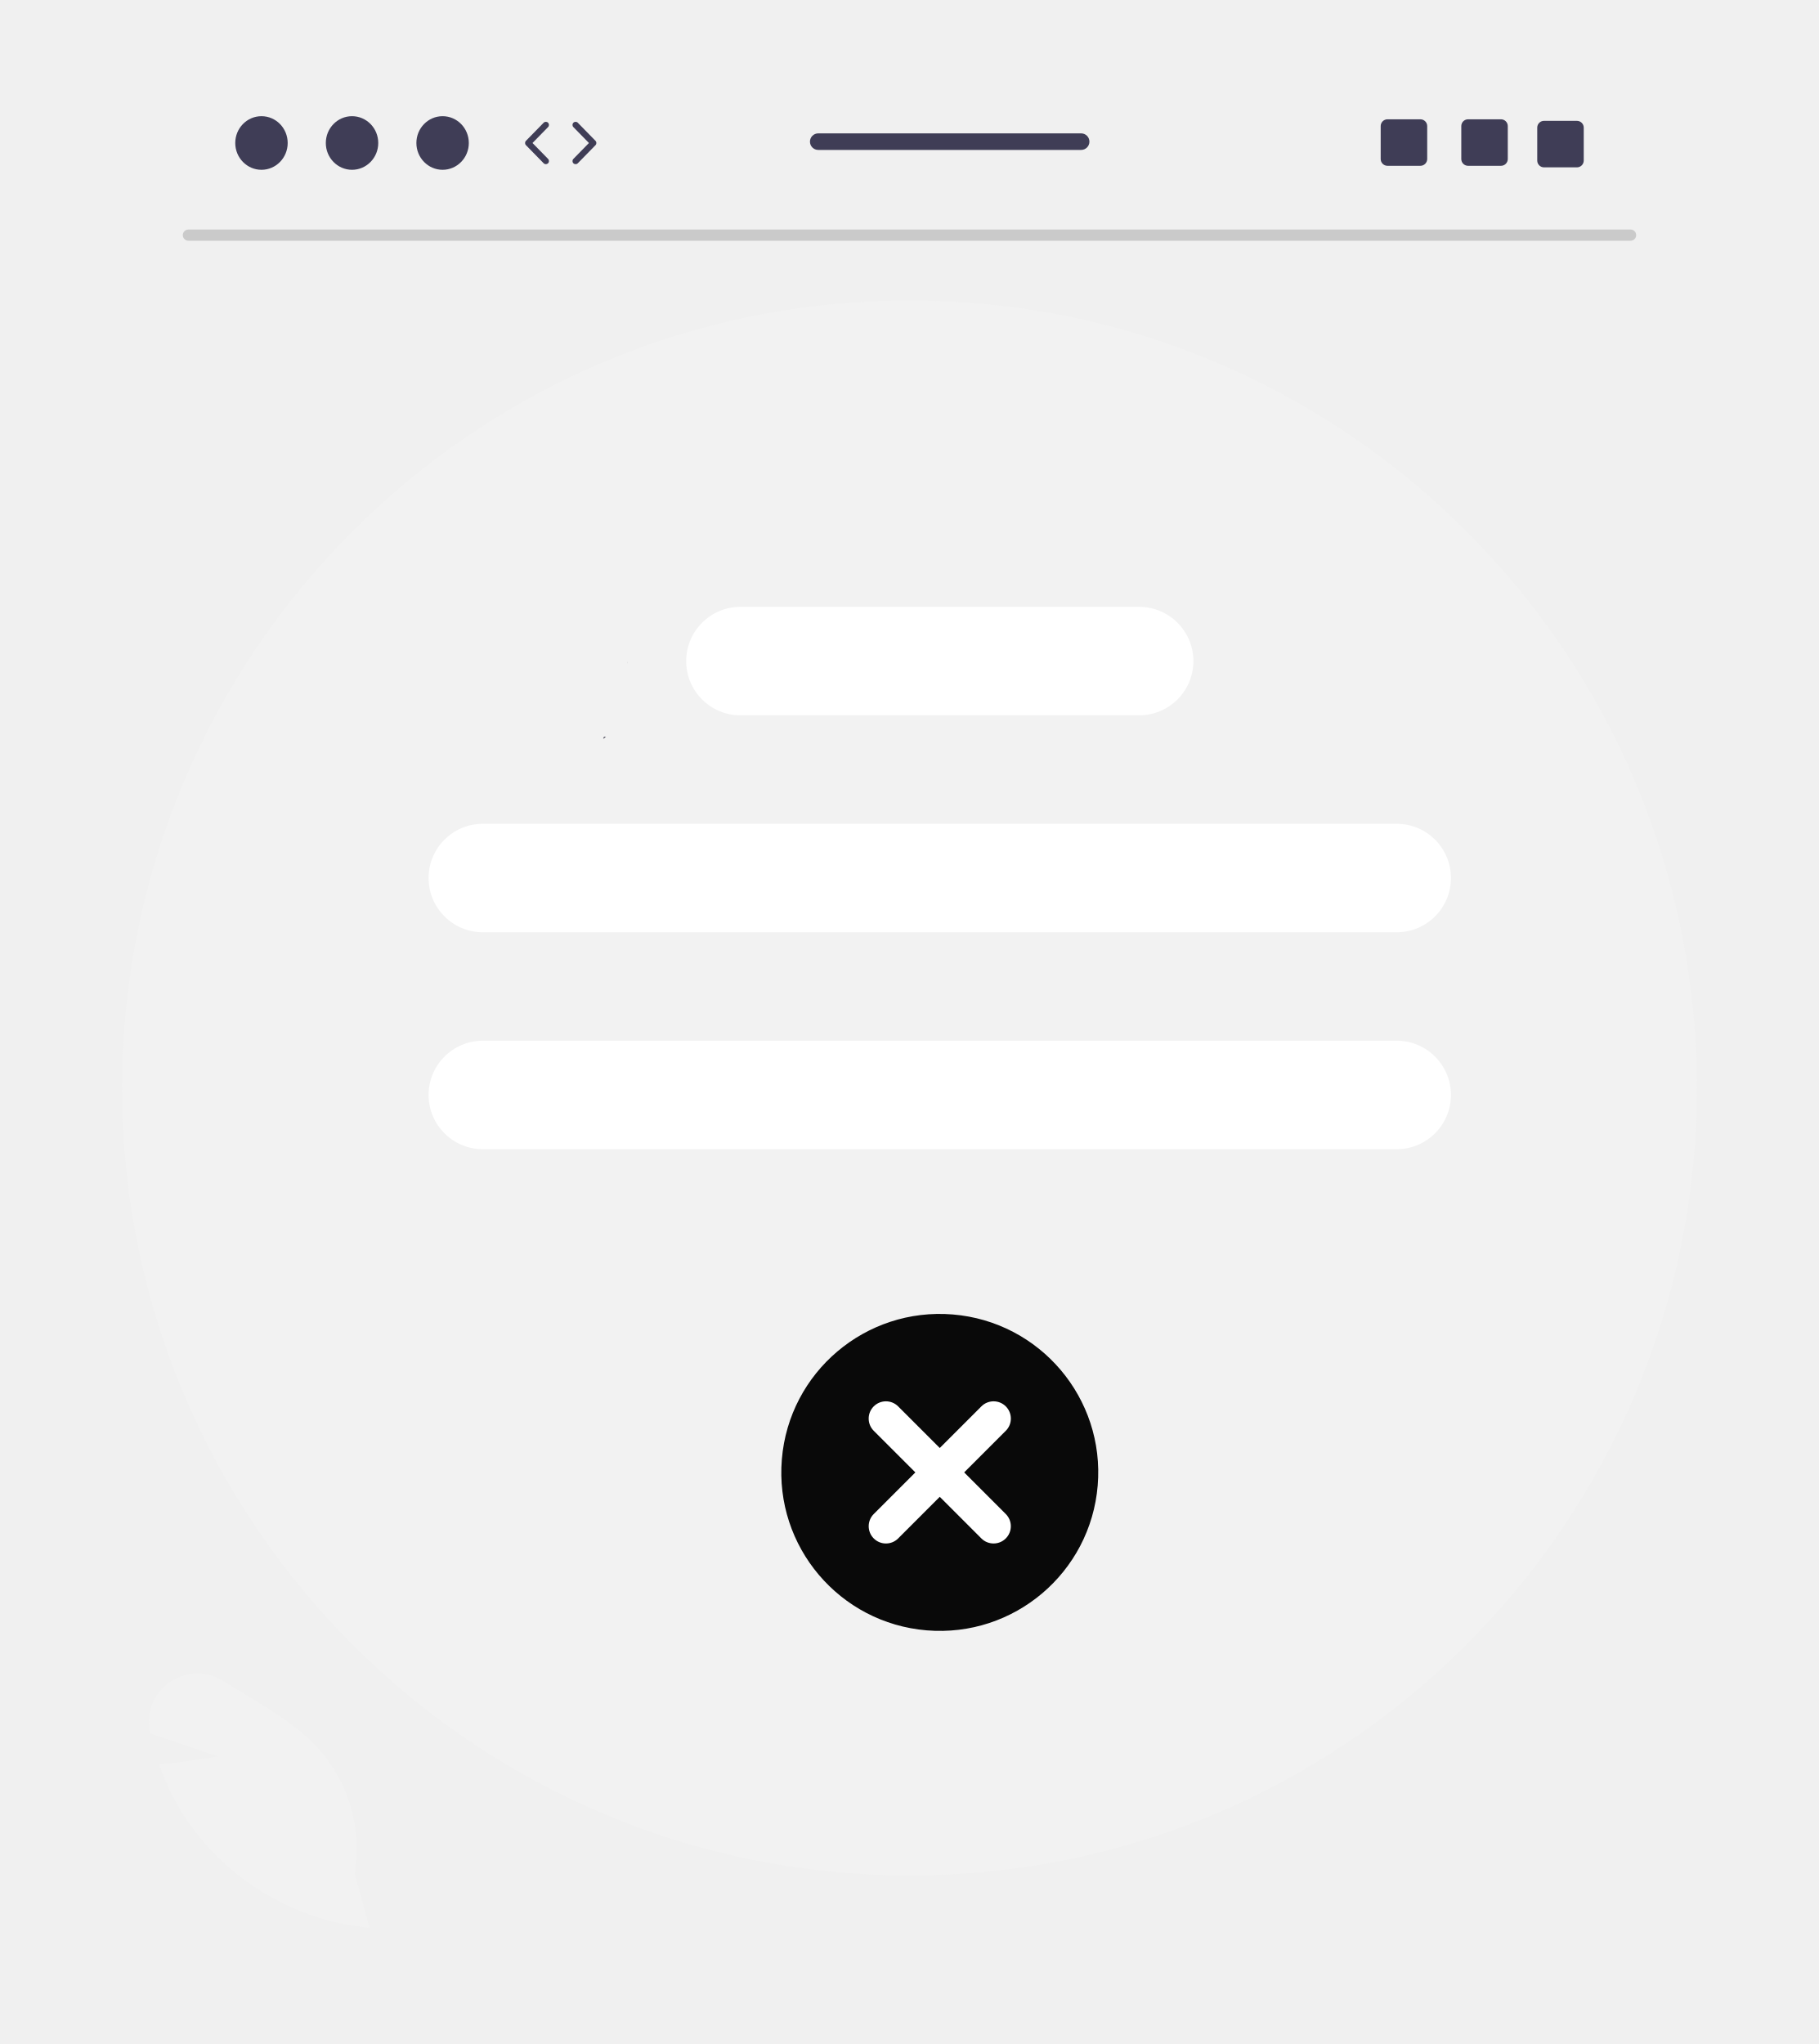
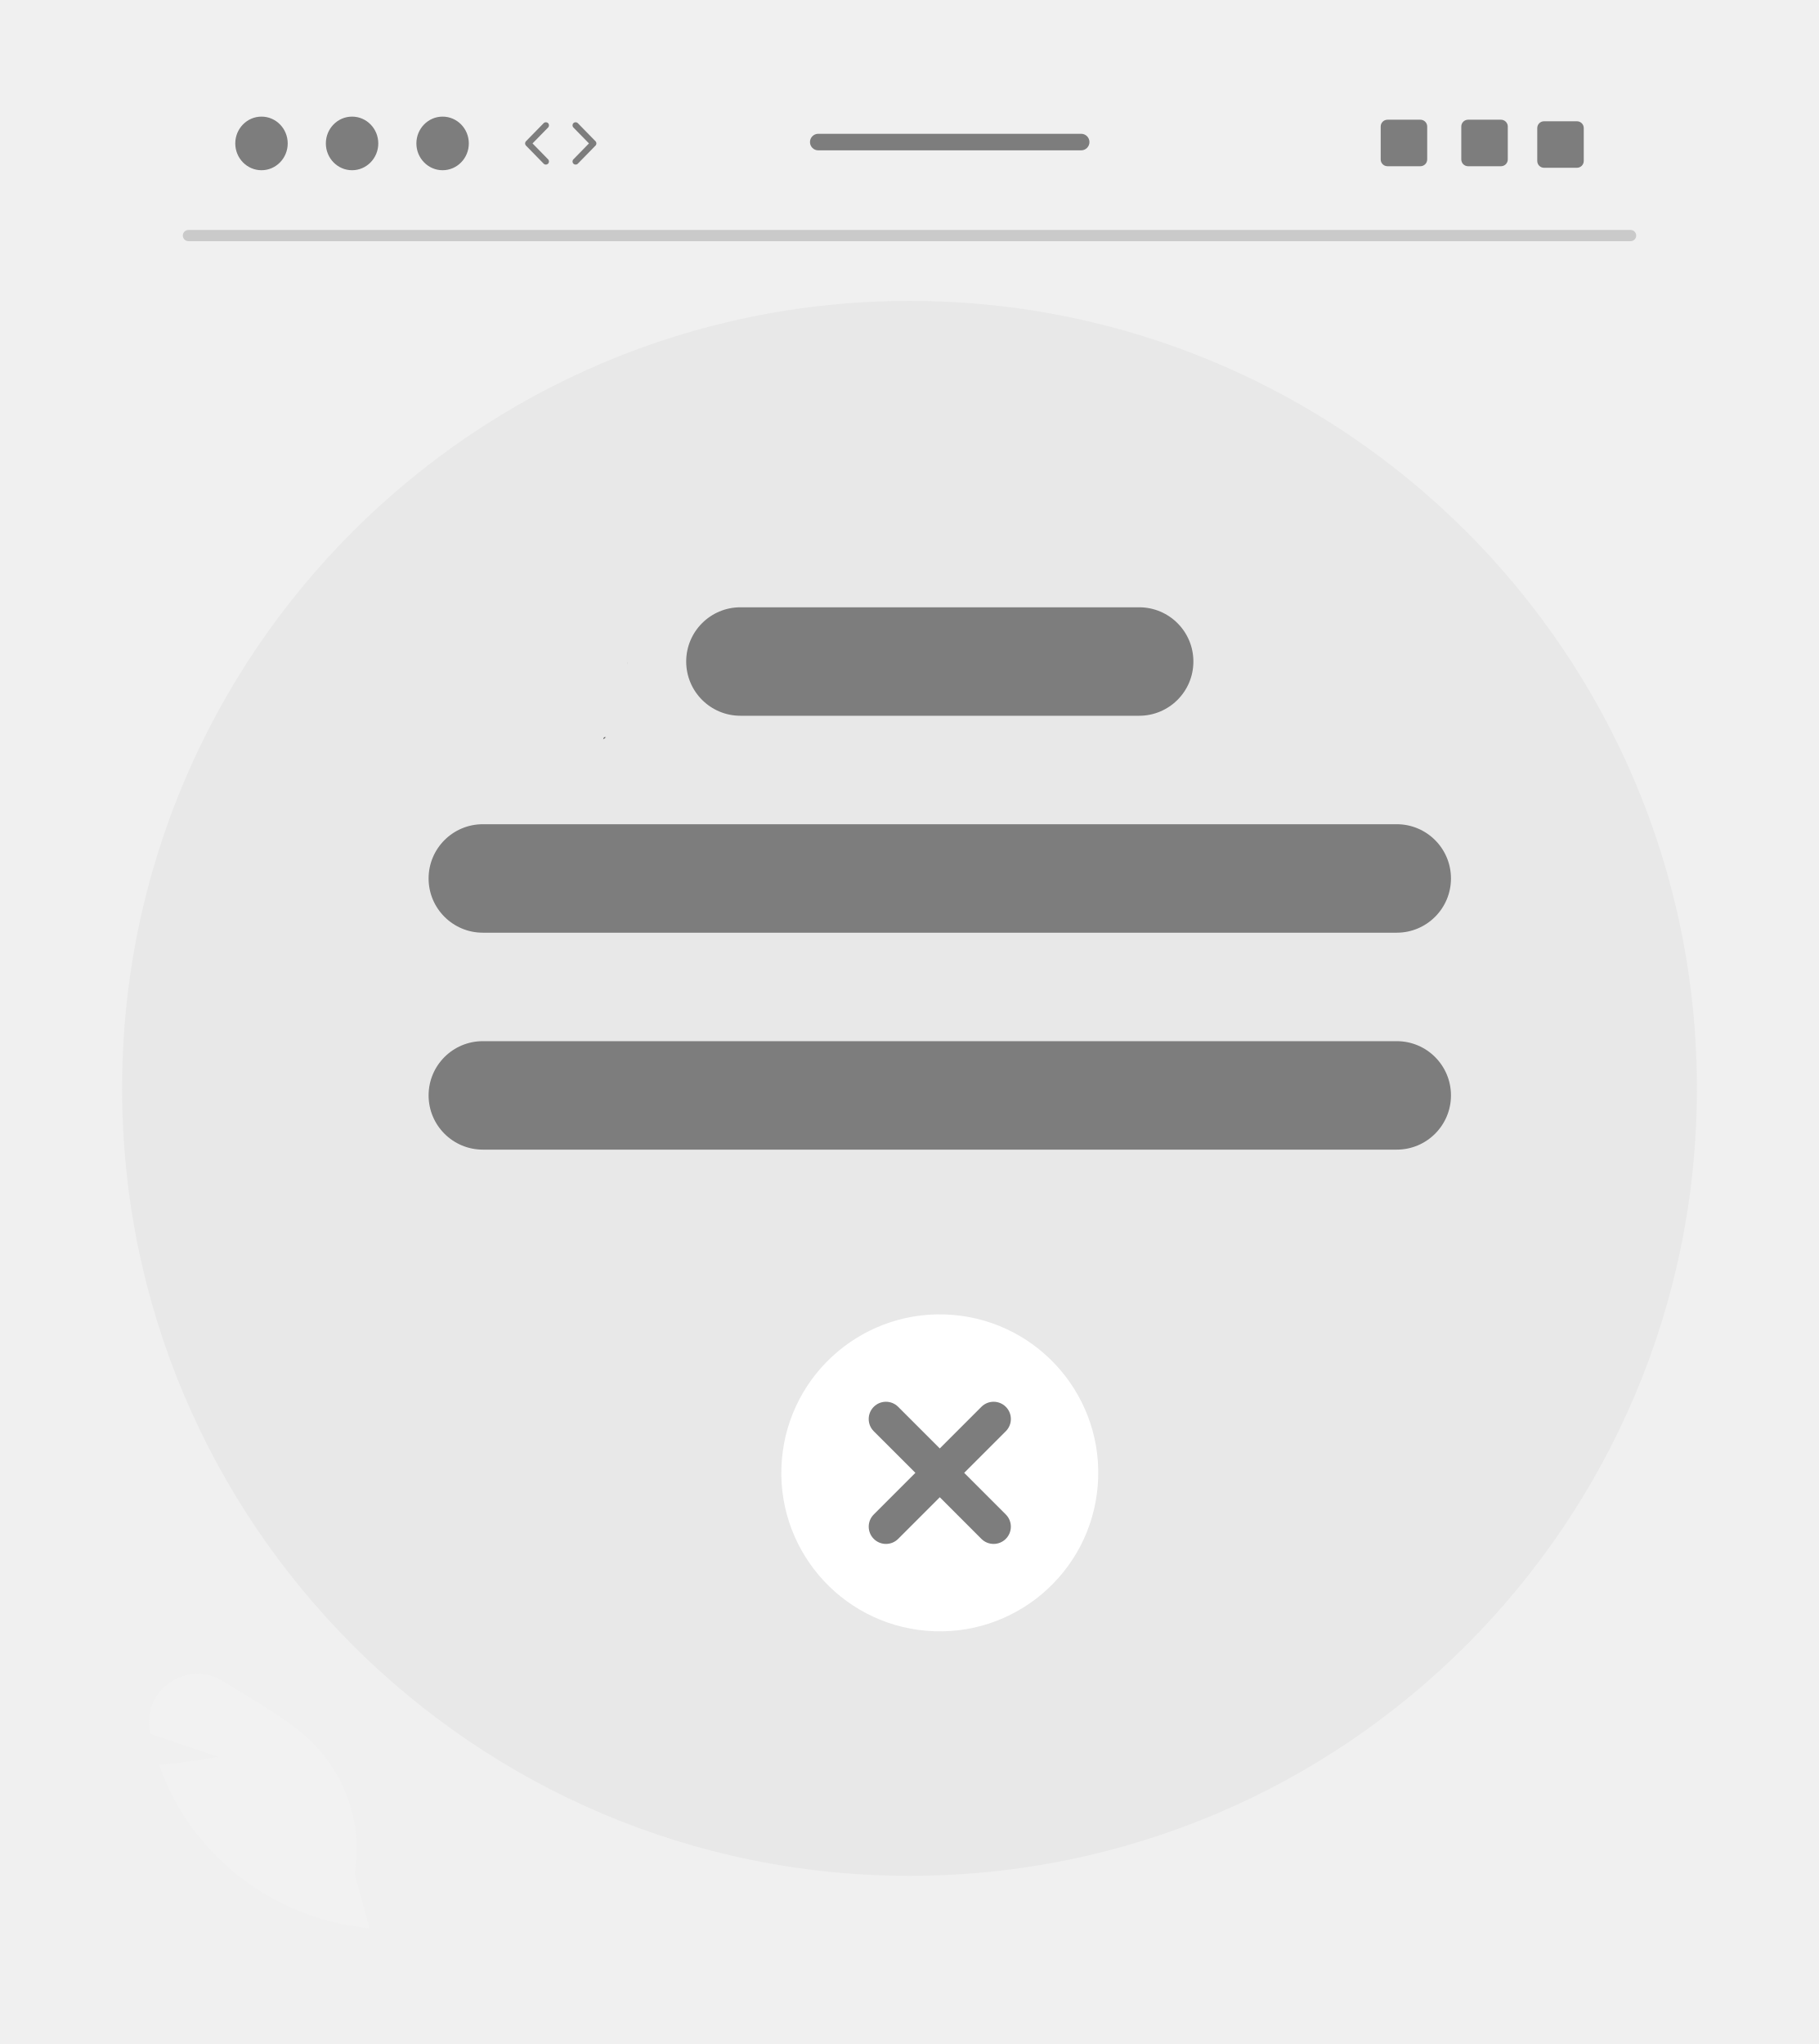
<svg xmlns="http://www.w3.org/2000/svg" width="178" height="200" viewBox="0 0 178 200" fill="none">
-   <path d="M88.999 183.504C131.553 183.504 166.051 149.007 166.051 106.452C166.051 63.898 131.553 29.4 88.999 29.4C46.444 29.4 11.947 63.898 11.947 106.452C11.947 149.007 46.444 183.504 88.999 183.504Z" fill="#F2F2F2" />
-   <path d="M159.573 23.555H18.425C18.122 23.549 17.882 23.298 17.889 22.995C17.895 22.702 18.132 22.465 18.425 22.459H159.573C159.876 22.465 160.116 22.716 160.109 23.019C160.103 23.312 159.867 23.549 159.573 23.555Z" fill="#CACACA" />
-   <path d="M111.472 59.379H72.453C69.522 59.379 67.147 61.755 67.147 64.686V64.686C67.147 67.616 69.522 69.992 72.453 69.992H111.472C114.403 69.992 116.779 67.616 116.779 64.686C116.779 61.755 114.403 59.379 111.472 59.379Z" fill="white" />
-   <path d="M47.246 80.606H136.678C139.608 80.606 141.984 82.981 141.984 85.912C141.984 88.843 139.608 91.219 136.678 91.219H47.246C44.315 91.219 41.94 88.843 41.94 85.912C41.94 82.981 44.315 80.606 47.246 80.606Z" fill="white" />
-   <path d="M47.246 101.832H136.678C139.608 101.832 141.984 104.208 141.984 107.139C141.984 110.069 139.608 112.445 136.678 112.445H47.246C44.315 112.445 41.94 110.069 41.94 107.139C41.94 104.208 44.315 101.832 47.246 101.832Z" fill="white" />
-   <path d="M36.163 188.632L35.953 188.611C28.811 187.874 22.356 184.034 18.301 178.11C17.19 176.459 16.292 174.675 15.627 172.8L15.563 172.621L15.752 172.605C18.011 172.424 20.332 172.04 21.363 171.858L14.715 169.605L14.674 169.408C14.28 167.556 15.052 165.651 16.624 164.596C18.201 163.491 20.291 163.456 21.904 164.507C22.628 164.969 23.384 165.427 24.117 165.87C26.632 167.392 29.234 168.966 31.184 171.119C34.142 174.449 35.438 178.936 34.712 183.33L36.163 188.632Z" fill="#F2F2F2" />
-   <path d="M59.292 72.092C59.231 72.094 59.17 72.095 59.108 72.097C59.082 72.165 59.054 72.232 59.022 72.298L59.292 72.092V72.092Z" fill="#2F2E41" />
-   <path d="M61.369 64.723C61.381 64.797 61.399 64.871 61.423 64.942C61.413 64.867 61.395 64.794 61.369 64.723Z" fill="#2F2E41" />
-   <path d="M107.417 145.351C108.123 136.815 101.777 129.323 93.241 128.617C84.706 127.911 77.214 134.257 76.508 142.792C75.801 151.328 82.148 158.82 90.683 159.526C99.218 160.233 106.71 153.886 107.417 145.351Z" fill="#090909" />
-   <path d="M96.035 137.61L91.962 141.683L87.888 137.61C87.229 136.95 86.16 136.95 85.5 137.61C84.841 138.269 84.841 139.338 85.5 139.998L89.574 144.071L85.5 148.145C84.842 148.805 84.843 149.874 85.503 150.533C86.162 151.191 87.229 151.191 87.888 150.533L91.962 146.459L96.035 150.533C96.695 151.191 97.764 151.19 98.423 150.53C99.081 149.871 99.081 148.804 98.423 148.145L94.35 144.071L98.423 139.998C99.083 139.338 99.083 138.269 98.423 137.61C97.764 136.95 96.695 136.95 96.035 137.61Z" fill="white" />
-   <path d="M25.587 16.614C27.004 16.614 28.152 15.44 28.152 13.992C28.152 12.543 27.004 11.369 25.587 11.369C24.17 11.369 23.021 12.543 23.021 13.992C23.021 15.44 24.17 16.614 25.587 16.614Z" fill="#3F3D56" />
-   <path d="M34.448 16.614C35.865 16.614 37.014 15.44 37.014 13.992C37.014 12.543 35.865 11.369 34.448 11.369C33.031 11.369 31.883 12.543 31.883 13.992C31.883 15.44 33.031 16.614 34.448 16.614Z" fill="#3F3D56" />
-   <path d="M43.311 16.614C44.728 16.614 45.877 15.44 45.877 13.992C45.877 12.543 44.728 11.369 43.311 11.369C41.895 11.369 40.746 12.543 40.746 13.992C40.746 15.44 41.895 16.614 43.311 16.614Z" fill="#3F3D56" />
-   <path d="M53.415 16.064C53.336 16.064 53.258 16.034 53.198 15.973L51.467 14.204C51.352 14.086 51.352 13.897 51.467 13.779L53.198 12.01C53.316 11.89 53.508 11.888 53.627 12.005C53.747 12.123 53.749 12.315 53.632 12.434L52.109 13.992L53.632 15.549C53.749 15.668 53.747 15.861 53.627 15.978C53.568 16.035 53.492 16.064 53.415 16.064Z" fill="#3F3D56" />
-   <path d="M56.325 16.064C56.248 16.064 56.172 16.036 56.113 15.978C55.993 15.861 55.991 15.669 56.108 15.549L57.631 13.992L56.108 12.434C55.991 12.315 55.993 12.123 56.113 12.005C56.232 11.888 56.425 11.89 56.542 12.01L58.273 13.78C58.388 13.898 58.388 14.086 58.273 14.204L56.542 15.973C56.482 16.034 56.404 16.064 56.325 16.064Z" fill="#3F3D56" />
-   <path d="M146.879 11.673H143.66C143.293 11.673 142.996 11.97 142.996 12.337V15.559C142.996 15.926 143.293 16.223 143.66 16.223H146.879C147.246 16.223 147.546 15.926 147.546 15.559V12.337C147.546 11.97 147.246 11.673 146.879 11.673Z" fill="#3F3D56" />
-   <path d="M138.992 11.673H135.774C135.407 11.673 135.109 11.97 135.109 12.337V15.559C135.109 15.926 135.407 16.223 135.774 16.223H138.992C139.359 16.223 139.66 15.926 139.66 15.559V12.337C139.66 11.97 139.359 11.673 138.992 11.673Z" fill="#3F3D56" />
-   <path d="M154.311 11.824H151.092C150.725 11.824 150.428 12.121 150.428 12.489V15.71C150.428 16.077 150.725 16.375 151.092 16.375H154.311C154.678 16.375 154.978 16.077 154.978 15.71V12.489C154.978 12.121 154.678 11.824 154.311 11.824Z" fill="#3F3D56" />
-   <path d="M105.797 13.05H80.07C79.621 13.05 79.26 13.414 79.26 13.86C79.26 14.306 79.621 14.67 80.07 14.67H105.797C106.243 14.67 106.607 14.306 106.607 13.86C106.607 13.414 106.243 13.05 105.797 13.05Z" fill="#3F3D56" />
+   <path d="M89.001 183.546C131.555 183.546 166.053 149.049 166.053 106.494C166.053 63.94 131.555 29.442 89.001 29.442C46.446 29.442 11.949 63.94 11.949 106.494C11.949 149.049 46.446 183.546 89.001 183.546Z" fill="#E8E8E8" />
+   <path d="M159.575 23.598H18.427C18.124 23.591 17.884 23.34 17.891 23.038C17.897 22.744 18.134 22.508 18.427 22.502H159.575C159.878 22.508 160.118 22.759 160.111 23.061C160.105 23.355 159.869 23.591 159.575 23.598Z" fill="#CACACA" />
+   <path d="M111.474 59.422H72.455C69.524 59.422 67.148 61.798 67.148 64.728V64.728C67.148 67.659 69.524 70.035 72.455 70.035H111.474C114.405 70.035 116.78 67.659 116.78 64.728C116.78 61.798 114.405 59.422 111.474 59.422Z" fill="#7D7D7D" />
+   <path d="M47.248 80.648H136.68C139.61 80.648 141.986 83.024 141.986 85.955C141.986 88.886 139.61 91.262 136.68 91.262H47.248C44.317 91.262 41.941 88.886 41.941 85.955C41.941 83.024 44.317 80.648 47.248 80.648Z" fill="#7D7D7D" />
+   <path d="M47.248 101.875H136.68C139.61 101.875 141.986 104.251 141.986 107.182C141.986 110.112 139.61 112.488 136.68 112.488H47.248C44.317 112.488 41.941 110.112 41.941 107.182C41.941 104.251 44.317 101.875 47.248 101.875Z" fill="#7D7D7D" />
+   <path d="M36.165 188.673L35.955 188.652C28.813 187.915 22.358 184.075 18.303 178.151C17.192 176.5 16.294 174.716 15.629 172.841L15.565 172.662L15.754 172.646C18.013 172.465 20.334 172.081 21.365 171.899L14.717 169.646L14.676 169.449C14.282 167.598 15.054 165.692 16.626 164.637C18.202 163.532 20.293 163.497 21.906 164.548C22.629 165.01 23.387 165.468 24.119 165.911C26.634 167.433 29.236 169.007 31.186 171.16C34.144 174.49 35.44 178.977 34.714 183.371L36.165 188.673Z" fill="#F2F2F2" />
+   <path d="M59.294 72.135C59.233 72.137 59.172 72.138 59.11 72.14C59.084 72.208 59.056 72.275 59.023 72.341L59.294 72.135V72.135Z" fill="#4E4E4E" />
+   <path d="M61.371 64.766C61.383 64.84 61.401 64.914 61.425 64.985C61.415 64.91 61.397 64.837 61.371 64.766Z" fill="#4E4E4E" />
+   <path d="M107.419 145.394C108.125 136.858 101.779 129.366 93.243 128.66C84.708 127.954 77.216 134.3 76.51 142.835C75.803 151.371 82.15 158.863 90.685 159.569C99.22 160.276 106.712 153.929 107.419 145.394Z" fill="white" />
+   <path d="M96.037 137.653L91.964 141.726L87.89 137.653C87.231 136.993 86.162 136.993 85.502 137.653C84.843 138.312 84.843 139.381 85.502 140.041L89.576 144.114L85.502 148.188C84.844 148.848 84.845 149.917 85.505 150.576C86.164 151.234 87.231 151.234 87.89 150.576L91.964 146.502L96.037 150.576C96.697 151.234 97.766 151.233 98.425 150.573C99.083 149.914 99.083 148.847 98.425 148.188L94.352 144.114L98.425 140.041C99.085 139.381 99.085 138.312 98.425 137.653C97.766 136.993 96.697 136.993 96.037 137.653Z" fill="#7D7D7D" />
+   <path d="M25.589 16.656C27.006 16.656 28.154 15.482 28.154 14.033C28.154 12.585 27.006 11.411 25.589 11.411C24.172 11.411 23.023 12.585 23.023 14.033C23.023 15.482 24.172 16.656 25.589 16.656Z" fill="#7D7D7D" />
+   <path d="M34.452 16.656C35.869 16.656 37.017 15.482 37.017 14.033C37.017 12.585 35.869 11.411 34.452 11.411C33.035 11.411 31.887 12.585 31.887 14.033C31.887 15.482 33.035 16.656 34.452 16.656Z" fill="#7D7D7D" />
+   <path d="M43.311 16.656C44.728 16.656 45.877 15.482 45.877 14.033C45.877 12.585 44.728 11.411 43.311 11.411C41.895 11.411 40.746 12.585 40.746 14.033C40.746 15.482 41.895 16.656 43.311 16.656Z" fill="#7D7D7D" />
+   <path d="M53.417 16.106C53.338 16.106 53.26 16.075 53.2 16.015L51.469 14.245C51.354 14.127 51.354 13.939 51.469 13.821L53.2 12.052C53.318 11.932 53.51 11.93 53.629 12.047C53.749 12.164 53.751 12.356 53.634 12.476L52.111 14.033L53.634 15.59C53.751 15.71 53.749 15.902 53.629 16.019C53.57 16.077 53.494 16.106 53.417 16.106Z" fill="#7D7D7D" />
+   <path d="M56.327 16.106C56.25 16.106 56.174 16.077 56.115 16.02C55.995 15.902 55.993 15.71 56.11 15.591L57.633 14.033L56.11 12.476C55.993 12.356 55.995 12.164 56.115 12.047C56.234 11.93 56.426 11.932 56.544 12.052L58.275 13.821C58.39 13.939 58.39 14.127 58.275 14.245L56.544 16.015C56.484 16.076 56.406 16.106 56.327 16.106Z" fill="#7D7D7D" />
+   <path d="M146.879 11.714H143.66C143.293 11.714 142.996 12.012 142.996 12.379V15.6C142.996 15.967 143.293 16.265 143.66 16.265H146.879C147.246 16.265 147.546 15.967 147.546 15.6V12.379C147.546 12.012 147.246 11.714 146.879 11.714Z" fill="#7D7D7D" />
+   <path d="M138.992 11.714H135.774C135.407 11.714 135.109 12.012 135.109 12.379V15.6C135.109 15.967 135.407 16.265 135.774 16.265H138.992C139.359 16.265 139.66 15.967 139.66 15.6V12.379C139.66 12.012 139.359 11.714 138.992 11.714Z" fill="#7D7D7D" />
+   <path d="M154.313 11.866H151.094C150.727 11.866 150.43 12.163 150.43 12.53V15.752C150.43 16.119 150.727 16.416 151.094 16.416H154.313C154.68 16.416 154.98 16.119 154.98 15.752V12.53C154.98 12.163 154.68 11.866 154.313 11.866Z" fill="#7D7D7D" />
+   <path d="M105.799 13.091H80.072C79.623 13.091 79.262 13.455 79.262 13.901C79.262 14.347 79.623 14.711 80.072 14.711H105.799C106.245 14.711 106.609 14.347 106.609 13.901C106.609 13.455 106.245 13.091 105.799 13.091Z" fill="#7D7D7D" />
</svg>
